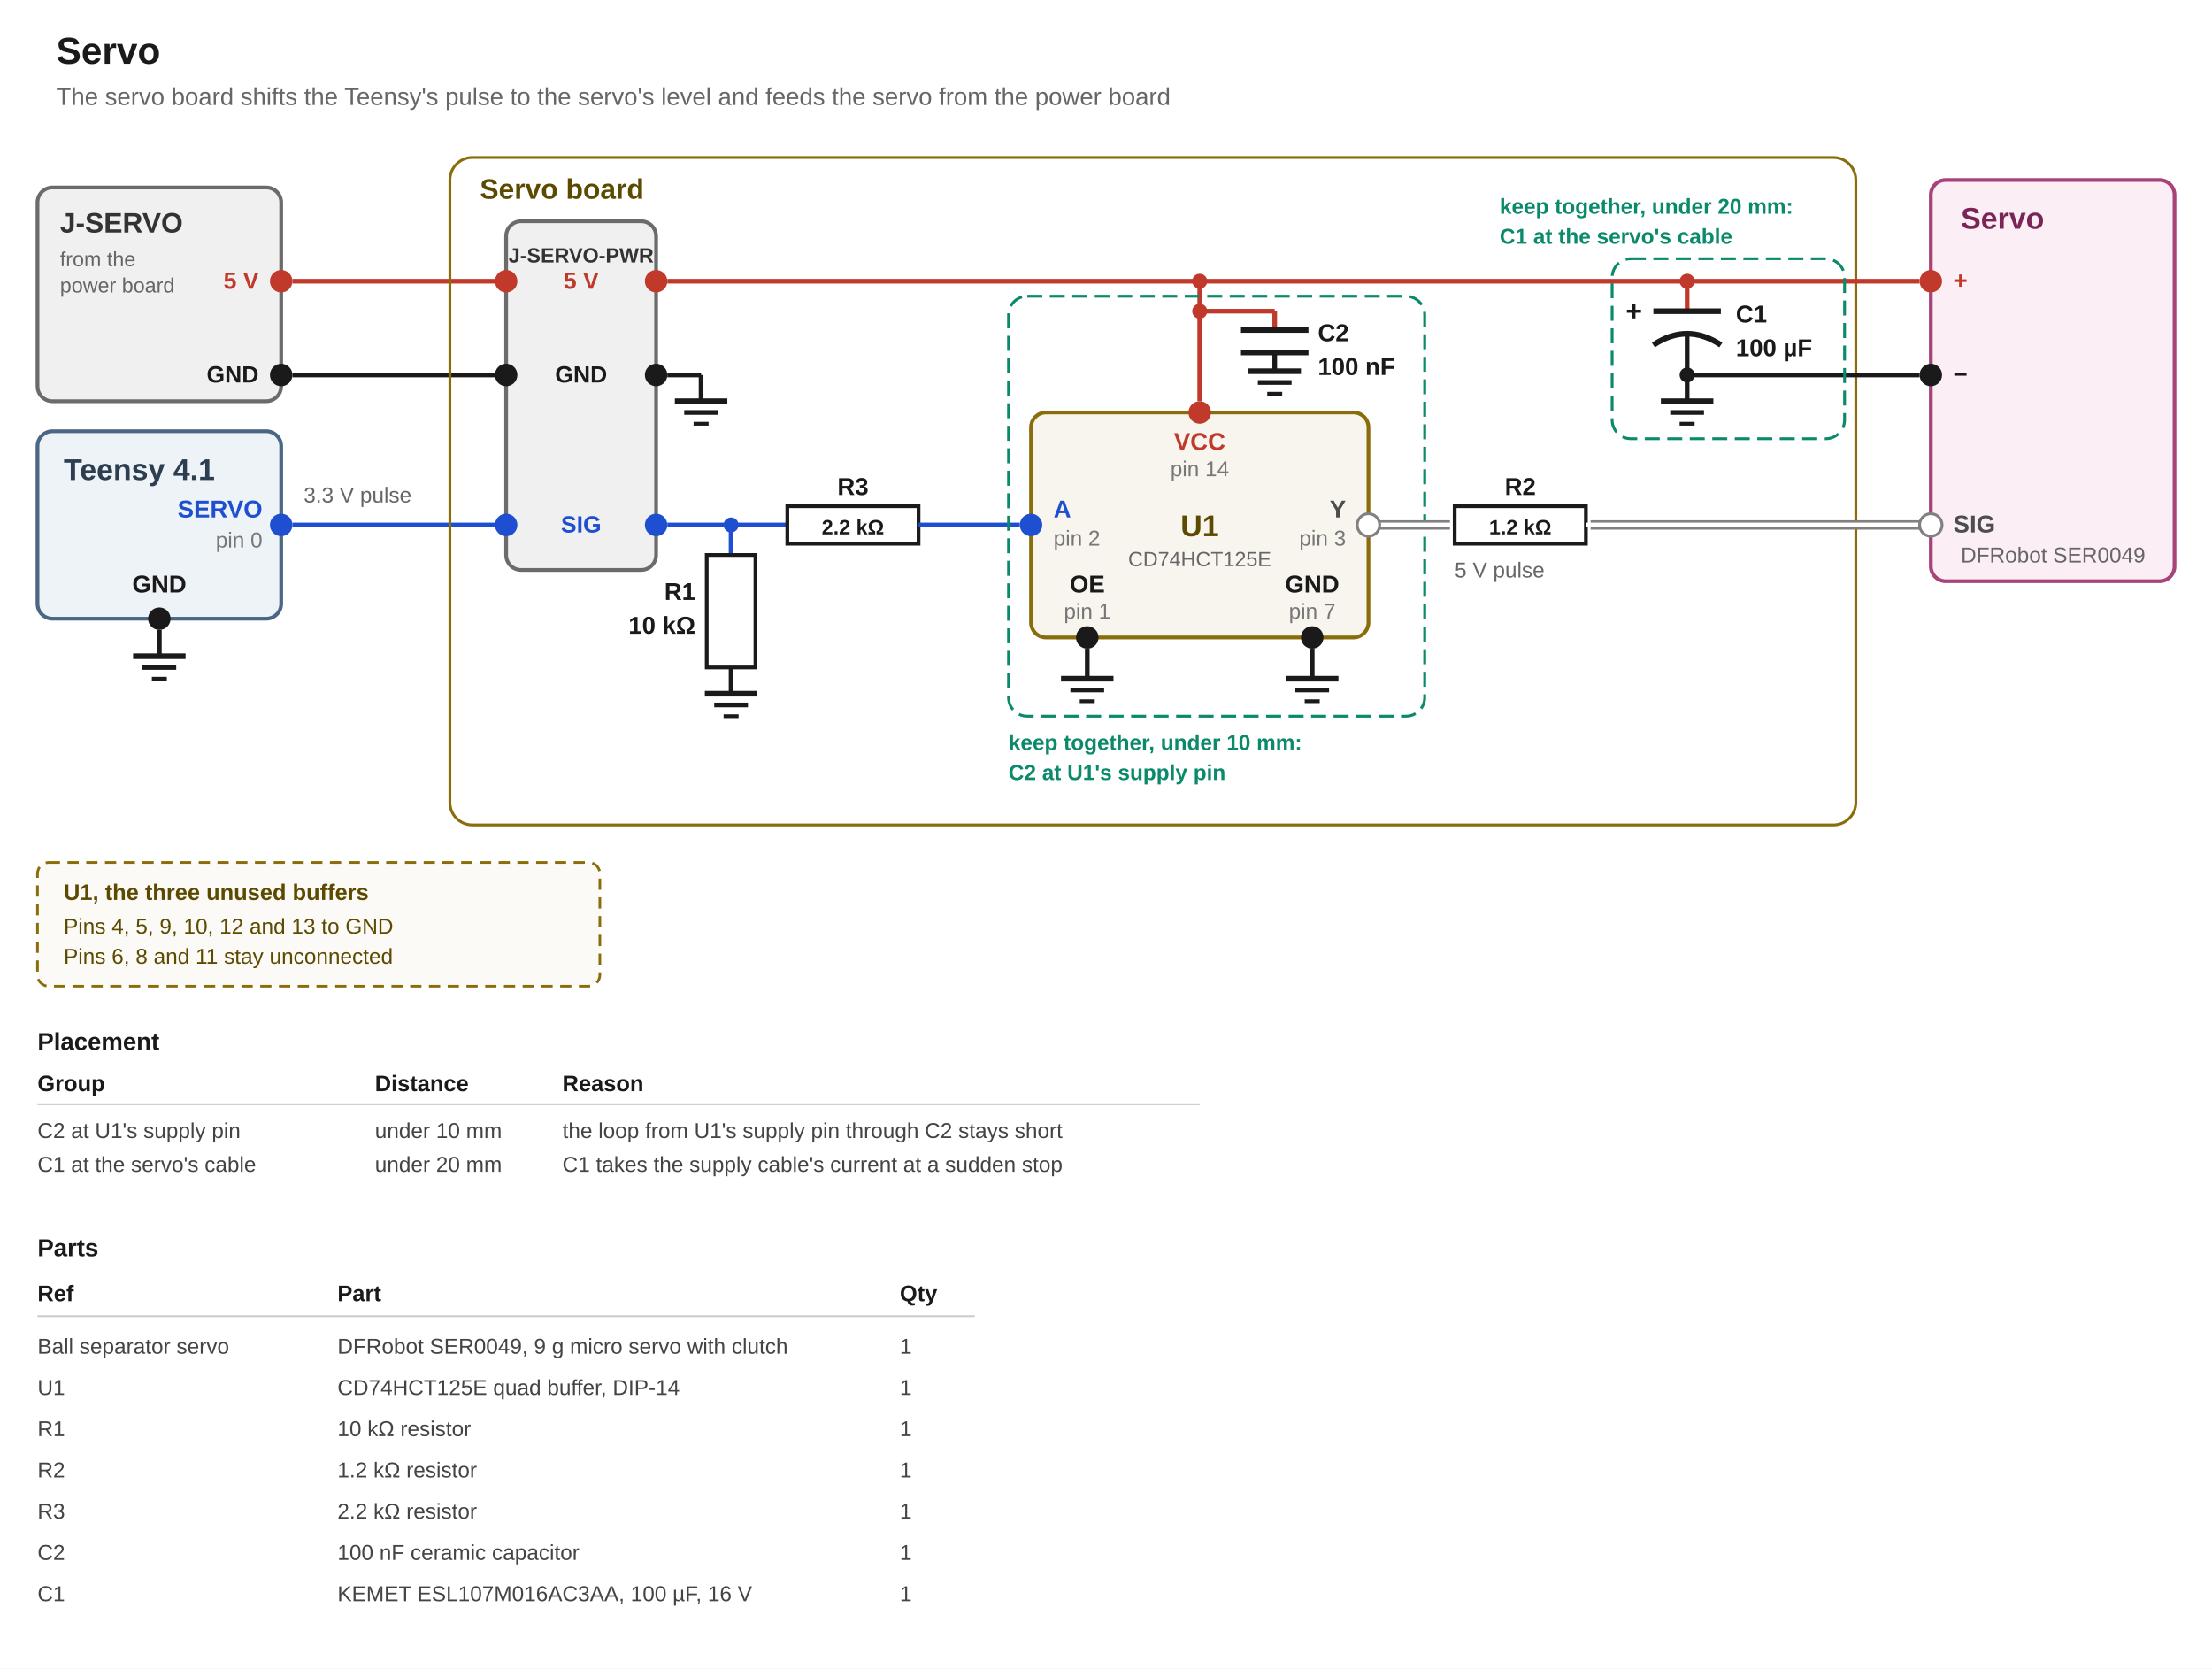
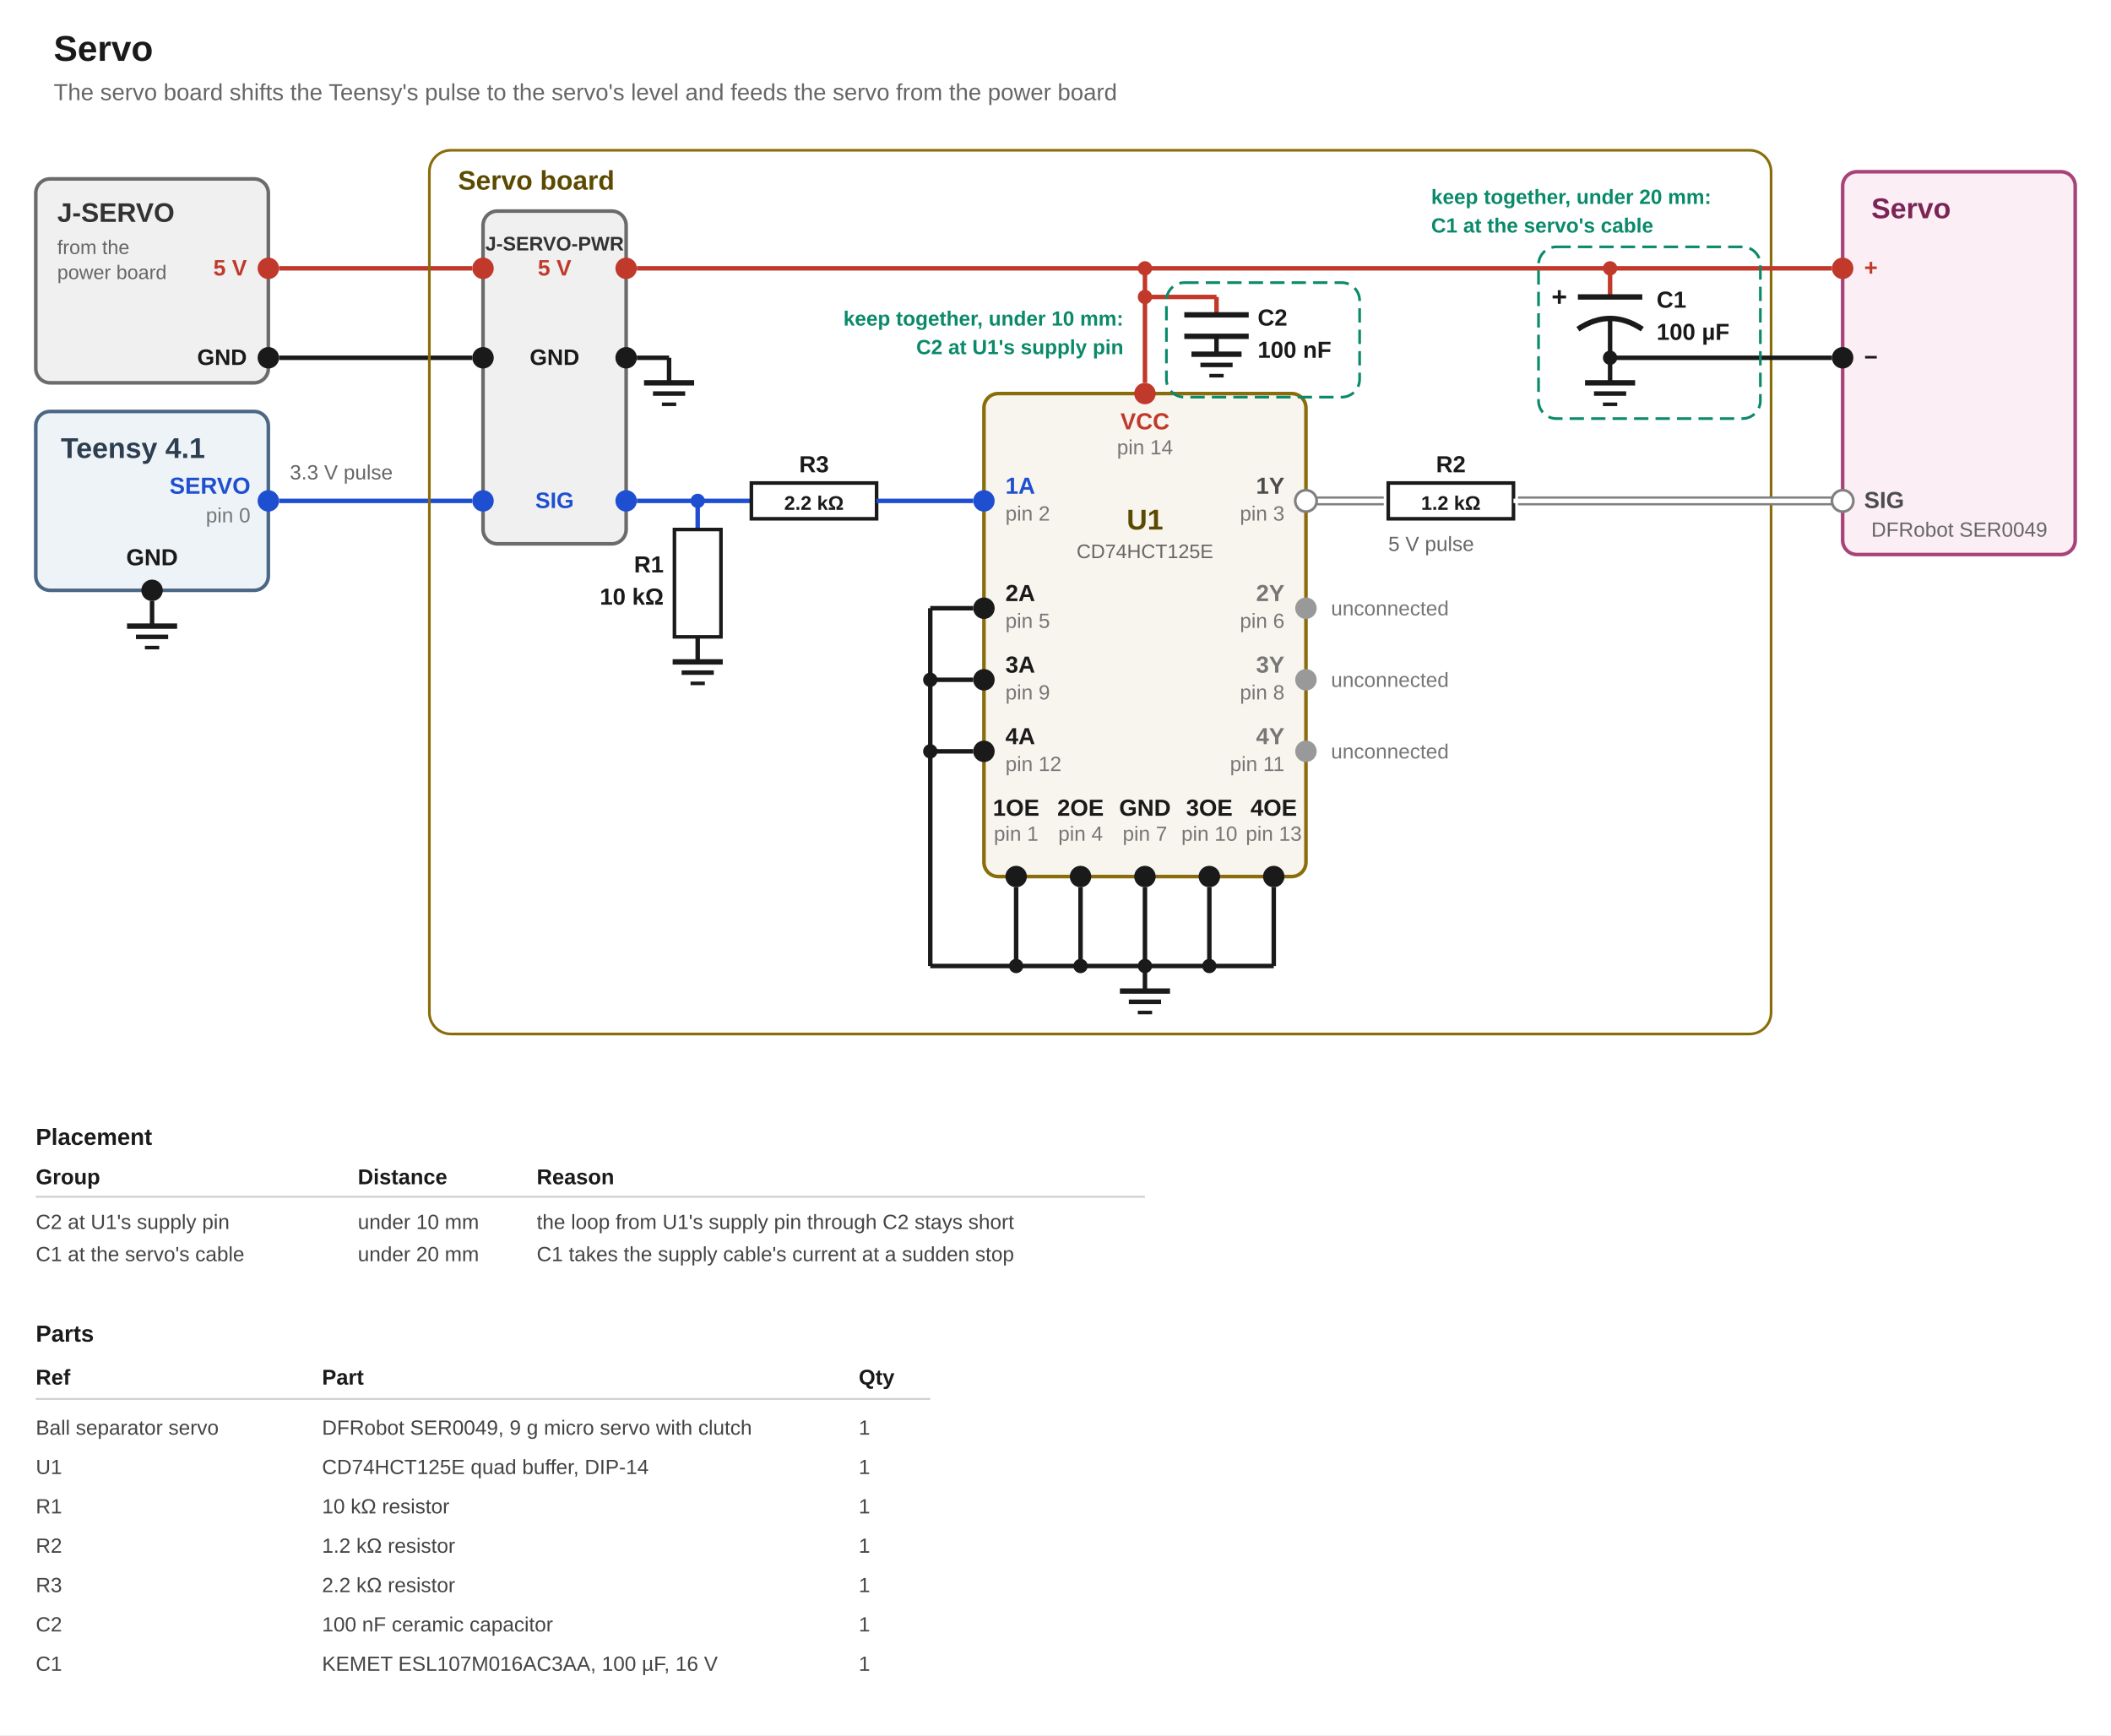
- <svg xmlns="http://www.w3.org/2000/svg" viewBox="0 0 1180 890" font-family="Segoe UI, Arial, sans-serif">
-   <rect x="0" y="0" width="1180" height="890" fill="#ffffff" />
+ <svg xmlns="http://www.w3.org/2000/svg" viewBox="0 0 1180 970" font-family="Segoe UI, Arial, sans-serif">
+   <rect x="0" y="0" width="1180" height="970" fill="#ffffff" />
  <text x="30" y="34" font-size="20" font-weight="700" fill="#1a1a1a">Servo</text>
  <text x="30" y="56" font-size="13" fill="#666">The servo board shifts the Teensy's pulse to the servo's level and feeds the servo from the power board</text>
  <rect x="20" y="100" width="130" height="114" rx="8" fill="#f0f0f0" stroke="#6b6b6b" stroke-width="2" />
  <text x="32" y="124" font-size="15" font-weight="700" fill="#333333">J-SERVO</text>
  <text x="32" y="142" font-size="11" fill="#666">from the</text>
  <text x="32" y="156" font-size="11" fill="#666">power board</text>
  <circle cx="150" cy="150" r="6" fill="#c0392b" />
  <text x="138" y="154" text-anchor="end" font-size="12.5" font-weight="700" fill="#c0392b" data-fig="v_5v">5 V</text>
  <circle cx="150" cy="200" r="6" fill="#1a1a1a" />
  <text x="138" y="204" text-anchor="end" font-size="12.5" font-weight="700" fill="#1a1a1a">GND</text>
  <rect x="20" y="230" width="130" height="100" rx="8" fill="#eef3f8" stroke="#4a6785" stroke-width="2" />
  <text x="34" y="256" font-size="16" font-weight="700" fill="#2c3e50">Teensy 4.1</text>
  <circle cx="150" cy="280" r="6" fill="#1f4fd1" />
  <text x="140" y="276" text-anchor="end" font-size="13" font-weight="700" fill="#1f4fd1">SERVO</text>
  <text x="140" y="292" text-anchor="end" font-size="11.5" fill="#777" data-pin="Servo signal">pin 0</text>
  <circle cx="85" cy="330" r="6" fill="#1a1a1a" />
  <text x="85" y="316" text-anchor="middle" font-size="13" font-weight="700" fill="#1a1a1a">GND</text>
  <line x1="85" y1="336" x2="85" y2="350" stroke="#1a1a1a" stroke-width="2.5" />
  <line x1="71" y1="350" x2="99" y2="350" stroke="#1a1a1a" stroke-width="3" />
  <line x1="76" y1="356" x2="94" y2="356" stroke="#1a1a1a" stroke-width="2.5" />
  <line x1="81" y1="362" x2="89" y2="362" stroke="#1a1a1a" stroke-width="2" />
  <line x1="156" y1="150" x2="264" y2="150" stroke="#c0392b" stroke-width="2.5" />
  <line x1="156" y1="200" x2="264" y2="200" stroke="#1a1a1a" stroke-width="2.5" />
  <line x1="156" y1="280" x2="264" y2="280" stroke="#1f4fd1" stroke-width="2.5" />
  <text x="162" y="268" font-size="11.5" fill="#666" data-fig="v_3v3">3.3 V pulse</text>
-   <rect x="240" y="84" width="750" height="356" rx="12" fill="none" stroke="#8a6d0b" stroke-width="1.5" />
+   <rect x="240" y="84" width="750" height="494" rx="12" fill="none" stroke="#8a6d0b" stroke-width="1.5" />
  <text x="256" y="106" font-size="15" font-weight="700" fill="#5c4a00">Servo board</text>
  <rect x="270" y="118" width="80" height="186" rx="8" fill="#f0f0f0" stroke="#6b6b6b" stroke-width="2" />
  <text x="310" y="140" text-anchor="middle" font-size="11" font-weight="700" fill="#333333">J-SERVO-PWR</text>
  <circle cx="270" cy="150" r="6" fill="#c0392b" />
  <circle cx="350" cy="150" r="6" fill="#c0392b" />
  <text x="310" y="154" text-anchor="middle" font-size="12.5" font-weight="700" fill="#c0392b" data-fig="v_5v">5 V</text>
  <circle cx="270" cy="200" r="6" fill="#1a1a1a" />
  <circle cx="350" cy="200" r="6" fill="#1a1a1a" />
  <text x="310" y="204" text-anchor="middle" font-size="12.5" font-weight="700" fill="#1a1a1a">GND</text>
  <circle cx="270" cy="280" r="6" fill="#1f4fd1" />
  <circle cx="350" cy="280" r="6" fill="#1f4fd1" />
  <text x="310" y="284" text-anchor="middle" font-size="12.5" font-weight="700" fill="#1f4fd1">SIG</text>
  <line x1="356" y1="200" x2="374" y2="200" stroke="#1a1a1a" stroke-width="2.5" />
  <line x1="374" y1="200" x2="374" y2="214" stroke="#1a1a1a" stroke-width="2.5" />
  <line x1="360" y1="214" x2="388" y2="214" stroke="#1a1a1a" stroke-width="3" />
  <line x1="365" y1="220" x2="383" y2="220" stroke="#1a1a1a" stroke-width="2.5" />
  <line x1="370" y1="226" x2="378" y2="226" stroke="#1a1a1a" stroke-width="2" />
  <line x1="356" y1="280" x2="420" y2="280" stroke="#1f4fd1" stroke-width="2.5" />
  <circle cx="390" cy="280" r="4" fill="#1f4fd1" />
  <line x1="390" y1="280" x2="390" y2="296" stroke="#1f4fd1" stroke-width="2.5" />
  <rect x="377" y="296" width="26" height="60" fill="#fff" stroke="#1a1a1a" stroke-width="2" />
  <text x="371" y="320" text-anchor="end" font-size="13" font-weight="700" fill="#1a1a1a">R1</text>
  <text x="371" y="338" text-anchor="end" font-size="13" font-weight="700" fill="#1a1a1a" data-fig="r_pd">10 kΩ</text>
  <line x1="390" y1="356" x2="390" y2="370" stroke="#1a1a1a" stroke-width="2.5" />
  <line x1="376" y1="370" x2="404" y2="370" stroke="#1a1a1a" stroke-width="3" />
  <line x1="381" y1="376" x2="399" y2="376" stroke="#1a1a1a" stroke-width="2.5" />
  <line x1="386" y1="382" x2="394" y2="382" stroke="#1a1a1a" stroke-width="2" />
  <rect x="420" y="270" width="70" height="20" fill="#fff" stroke="#1a1a1a" stroke-width="2" />
  <text x="455" y="264" text-anchor="middle" font-size="13" font-weight="700" fill="#1a1a1a">R3</text>
  <text x="455" y="285" text-anchor="middle" font-size="11" font-weight="700" fill="#1a1a1a" data-fig="r_in">2.2 kΩ</text>
  <line x1="490" y1="280" x2="544" y2="280" stroke="#1f4fd1" stroke-width="2.5" />
-   <rect x="550" y="220" width="180" height="120" rx="8" fill="#f8f4ee" stroke="#8a6d0b" stroke-width="2" />
-   <text x="640" y="286" text-anchor="middle" font-size="16" font-weight="700" fill="#5c4a00">U1</text>
-   <text x="640" y="302" text-anchor="middle" font-size="11" fill="#666">CD74HCT125E</text>
+   <rect x="550" y="220" width="180" height="270" rx="8" fill="#f8f4ee" stroke="#8a6d0b" stroke-width="2" />
+   <text x="640" y="296" text-anchor="middle" font-size="16" font-weight="700" fill="#5c4a00">U1</text>
+   <text x="640" y="312" text-anchor="middle" font-size="11" fill="#666">CD74HCT125E</text>
  <circle cx="640" cy="220" r="6" fill="#c0392b" />
  <text x="640" y="240" text-anchor="middle" font-size="13" font-weight="700" fill="#c0392b">VCC</text>
  <text x="640" y="254" text-anchor="middle" font-size="11.5" fill="#777">pin 14</text>
  <circle cx="550" cy="280" r="6" fill="#1f4fd1" />
-   <text x="562" y="276" font-size="13" font-weight="700" fill="#1f4fd1">A</text>
+   <text x="562" y="276" font-size="13" font-weight="700" fill="#1f4fd1">1A</text>
  <text x="562" y="291" font-size="11.5" fill="#777">pin 2</text>
-   <text x="718" y="276" text-anchor="end" font-size="13" font-weight="700" fill="#4d4d4d">Y</text>
+   <text x="718" y="276" text-anchor="end" font-size="13" font-weight="700" fill="#4d4d4d">1Y</text>
  <text x="718" y="291" text-anchor="end" font-size="11.5" fill="#777">pin 3</text>
-   <circle cx="580" cy="340" r="6" fill="#1a1a1a" />
-   <text x="580" y="316" text-anchor="middle" font-size="13" font-weight="700" fill="#1a1a1a">OE</text>
-   <text x="580" y="330" text-anchor="middle" font-size="11.5" fill="#777">pin 1</text>
-   <circle cx="700" cy="340" r="6" fill="#1a1a1a" />
-   <text x="700" y="316" text-anchor="middle" font-size="13" font-weight="700" fill="#1a1a1a">GND</text>
-   <text x="700" y="330" text-anchor="middle" font-size="11.5" fill="#777">pin 7</text>
-   <line x1="580" y1="346" x2="580" y2="362" stroke="#1a1a1a" stroke-width="2.5" />
-   <line x1="566" y1="362" x2="594" y2="362" stroke="#1a1a1a" stroke-width="3" />
-   <line x1="571" y1="368" x2="589" y2="368" stroke="#1a1a1a" stroke-width="2.5" />
-   <line x1="576" y1="374" x2="584" y2="374" stroke="#1a1a1a" stroke-width="2" />
-   <line x1="700" y1="346" x2="700" y2="362" stroke="#1a1a1a" stroke-width="2.5" />
-   <line x1="686" y1="362" x2="714" y2="362" stroke="#1a1a1a" stroke-width="3" />
-   <line x1="691" y1="368" x2="709" y2="368" stroke="#1a1a1a" stroke-width="2.5" />
-   <line x1="696" y1="374" x2="704" y2="374" stroke="#1a1a1a" stroke-width="2" />
+   <circle cx="550" cy="340" r="6" fill="#1a1a1a" />
+   <text x="562" y="336" font-size="13" font-weight="700" fill="#1a1a1a">2A</text>
+   <text x="562" y="351" font-size="11.5" fill="#777">pin 5</text>
+   <line x1="544" y1="340" x2="520" y2="340" stroke="#1a1a1a" stroke-width="2.5" />
+   <circle cx="730" cy="340" r="6" fill="#999" />
+   <text x="718" y="336" text-anchor="end" font-size="13" font-weight="700" fill="#777">2Y</text>
+   <text x="718" y="351" text-anchor="end" font-size="11.5" fill="#777">pin 6</text>
+   <text x="744" y="344" font-size="11.5" fill="#777">unconnected</text>
+   <circle cx="550" cy="380" r="6" fill="#1a1a1a" />
+   <text x="562" y="376" font-size="13" font-weight="700" fill="#1a1a1a">3A</text>
+   <text x="562" y="391" font-size="11.5" fill="#777">pin 9</text>
+   <line x1="544" y1="380" x2="520" y2="380" stroke="#1a1a1a" stroke-width="2.5" />
+   <circle cx="730" cy="380" r="6" fill="#999" />
+   <text x="718" y="376" text-anchor="end" font-size="13" font-weight="700" fill="#777">3Y</text>
+   <text x="718" y="391" text-anchor="end" font-size="11.5" fill="#777">pin 8</text>
+   <text x="744" y="384" font-size="11.5" fill="#777">unconnected</text>
+   <circle cx="520" cy="380" r="4" fill="#1a1a1a" />
+   <circle cx="550" cy="420" r="6" fill="#1a1a1a" />
+   <text x="562" y="416" font-size="13" font-weight="700" fill="#1a1a1a">4A</text>
+   <text x="562" y="431" font-size="11.5" fill="#777">pin 12</text>
+   <line x1="544" y1="420" x2="520" y2="420" stroke="#1a1a1a" stroke-width="2.5" />
+   <circle cx="730" cy="420" r="6" fill="#999" />
+   <text x="718" y="416" text-anchor="end" font-size="13" font-weight="700" fill="#777">4Y</text>
+   <text x="718" y="431" text-anchor="end" font-size="11.5" fill="#777">pin 11</text>
+   <text x="744" y="424" font-size="11.5" fill="#777">unconnected</text>
+   <circle cx="520" cy="420" r="4" fill="#1a1a1a" />
+   <line x1="520" y1="340" x2="520" y2="540" stroke="#1a1a1a" stroke-width="2.5" />
+   <line x1="520" y1="540" x2="712" y2="540" stroke="#1a1a1a" stroke-width="2.5" />
+   <circle cx="568" cy="490" r="6" fill="#1a1a1a" />
+   <text x="568" y="456" text-anchor="middle" font-size="13" font-weight="700" fill="#1a1a1a">1OE</text>
+   <text x="568" y="470" text-anchor="middle" font-size="11.5" fill="#777">pin 1</text>
+   <line x1="568" y1="496" x2="568" y2="540" stroke="#1a1a1a" stroke-width="2.5" />
+   <circle cx="568" cy="540" r="4" fill="#1a1a1a" />
+   <circle cx="604" cy="490" r="6" fill="#1a1a1a" />
+   <text x="604" y="456" text-anchor="middle" font-size="13" font-weight="700" fill="#1a1a1a">2OE</text>
+   <text x="604" y="470" text-anchor="middle" font-size="11.5" fill="#777">pin 4</text>
+   <line x1="604" y1="496" x2="604" y2="540" stroke="#1a1a1a" stroke-width="2.5" />
+   <circle cx="604" cy="540" r="4" fill="#1a1a1a" />
+   <circle cx="640" cy="490" r="6" fill="#1a1a1a" />
+   <text x="640" y="456" text-anchor="middle" font-size="13" font-weight="700" fill="#1a1a1a">GND</text>
+   <text x="640" y="470" text-anchor="middle" font-size="11.5" fill="#777">pin 7</text>
+   <line x1="640" y1="496" x2="640" y2="540" stroke="#1a1a1a" stroke-width="2.5" />
+   <circle cx="640" cy="540" r="4" fill="#1a1a1a" />
+   <circle cx="676" cy="490" r="6" fill="#1a1a1a" />
+   <text x="676" y="456" text-anchor="middle" font-size="13" font-weight="700" fill="#1a1a1a">3OE</text>
+   <text x="676" y="470" text-anchor="middle" font-size="11.5" fill="#777">pin 10</text>
+   <line x1="676" y1="496" x2="676" y2="540" stroke="#1a1a1a" stroke-width="2.5" />
+   <circle cx="676" cy="540" r="4" fill="#1a1a1a" />
+   <circle cx="712" cy="490" r="6" fill="#1a1a1a" />
+   <text x="712" y="456" text-anchor="middle" font-size="13" font-weight="700" fill="#1a1a1a">4OE</text>
+   <text x="712" y="470" text-anchor="middle" font-size="11.5" fill="#777">pin 13</text>
+   <line x1="712" y1="496" x2="712" y2="540" stroke="#1a1a1a" stroke-width="2.5" />
+   <line x1="640" y1="540" x2="640" y2="554" stroke="#1a1a1a" stroke-width="2.5" />
+   <line x1="626" y1="554" x2="654" y2="554" stroke="#1a1a1a" stroke-width="3" />
+   <line x1="631" y1="560" x2="649" y2="560" stroke="#1a1a1a" stroke-width="2.5" />
+   <line x1="636" y1="566" x2="644" y2="566" stroke="#1a1a1a" stroke-width="2" />
  <line x1="356" y1="150" x2="1024" y2="150" stroke="#c0392b" stroke-width="2.5" />
  <circle cx="640" cy="150" r="4" fill="#c0392b" />
  <line x1="640" y1="150" x2="640" y2="214" stroke="#c0392b" stroke-width="2.5" />
  <circle cx="640" cy="166" r="4" fill="#c0392b" />
  <line x1="640" y1="166" x2="680" y2="166" stroke="#c0392b" stroke-width="2.5" />
  <line x1="680" y1="166" x2="680" y2="176" stroke="#c0392b" stroke-width="2.5" />
  <line x1="662" y1="176" x2="698" y2="176" stroke="#1a1a1a" stroke-width="3" />
  <line x1="662" y1="188" x2="698" y2="188" stroke="#1a1a1a" stroke-width="3" />
  <line x1="680" y1="188" x2="680" y2="198" stroke="#1a1a1a" stroke-width="2.5" />
  <line x1="666" y1="198" x2="694" y2="198" stroke="#1a1a1a" stroke-width="3" />
  <line x1="671" y1="204" x2="689" y2="204" stroke="#1a1a1a" stroke-width="2.5" />
  <line x1="676" y1="210" x2="684" y2="210" stroke="#1a1a1a" stroke-width="2" />
  <text x="703" y="182" font-size="13" font-weight="700" fill="#1a1a1a">C2</text>
  <text x="703" y="200" font-size="13" font-weight="700" fill="#1a1a1a" data-fig="c_bypass">100 nF</text>
-   <rect x="538" y="158" width="222" height="224" rx="10" fill="none" stroke="#0a8a6a" stroke-width="1.5" stroke-dasharray="8 4" />
-   <text x="538" y="400" font-size="11.5" font-weight="700" fill="#0a8a6a" data-fig="place_bypass">keep together, under 10 mm:</text>
-   <text x="538" y="416" font-size="11.5" font-weight="700" fill="#0a8a6a">C2 at U1's supply pin</text>
+   <rect x="652" y="158" width="108" height="64" rx="10" fill="none" stroke="#0a8a6a" stroke-width="1.5" stroke-dasharray="8 4" />
+   <text x="628" y="182" text-anchor="end" font-size="11.5" font-weight="700" fill="#0a8a6a" data-fig="place_bypass">keep together, under 10 mm:</text>
+   <text x="628" y="198" text-anchor="end" font-size="11.5" font-weight="700" fill="#0a8a6a">C2 at U1's supply pin</text>
  <line x1="736" y1="280" x2="773.5" y2="280" stroke="#808080" stroke-width="5" />
  <line x1="736" y1="280" x2="776" y2="280" stroke="#ffffff" stroke-width="2.5" />
  <rect x="776" y="270" width="70" height="20" fill="#fff" stroke="#1a1a1a" stroke-width="2" />
  <text x="811" y="264" text-anchor="middle" font-size="13" font-weight="700" fill="#1a1a1a">R2</text>
  <text x="811" y="285" text-anchor="middle" font-size="11" font-weight="700" fill="#1a1a1a" data-fig="r_series">1.2 kΩ</text>
  <line x1="848.5" y1="280" x2="1024" y2="280" stroke="#808080" stroke-width="5" />
  <line x1="846" y1="280" x2="1024" y2="280" stroke="#ffffff" stroke-width="2.5" />
  <text x="776" y="308" font-size="11.5" fill="#666" data-fig="v_5v">5 V pulse</text>
  <circle cx="900" cy="150" r="4" fill="#c0392b" />
  <line x1="900" y1="150" x2="900" y2="166" stroke="#c0392b" stroke-width="2.5" />
  <line x1="882" y1="166" x2="918" y2="166" stroke="#1a1a1a" stroke-width="3" />
  <path d="M 882 184 Q 900 172 918 184" fill="none" stroke="#1a1a1a" stroke-width="3" />
  <text x="876" y="171" text-anchor="end" font-size="15" font-weight="700" fill="#1a1a1a">+</text>
  <line x1="900" y1="178" x2="900" y2="214" stroke="#1a1a1a" stroke-width="2.5" />
  <circle cx="900" cy="200" r="4" fill="#1a1a1a" />
  <line x1="886" y1="214" x2="914" y2="214" stroke="#1a1a1a" stroke-width="3" />
  <line x1="891" y1="220" x2="909" y2="220" stroke="#1a1a1a" stroke-width="2.5" />
  <line x1="896" y1="226" x2="904" y2="226" stroke="#1a1a1a" stroke-width="2" />
  <line x1="900" y1="200" x2="1024" y2="200" stroke="#1a1a1a" stroke-width="2.5" />
  <text x="926" y="172" font-size="13" font-weight="700" fill="#1a1a1a">C1</text>
  <text x="926" y="190" font-size="13" font-weight="700" fill="#1a1a1a" data-fig="c_c1">100 µF</text>
  <rect x="860" y="138" width="124" height="96" rx="10" fill="none" stroke="#0a8a6a" stroke-width="1.5" stroke-dasharray="8 4" />
  <text x="800" y="114" font-size="11.5" font-weight="700" fill="#0a8a6a" data-fig="place_bulk">keep together, under 20 mm:</text>
  <text x="800" y="130" font-size="11.5" font-weight="700" fill="#0a8a6a">C1 at the servo's cable</text>
  <rect x="1030" y="96" width="130" height="214" rx="8" fill="#fbeef5" stroke="#a8437a" stroke-width="2" />
  <text x="1046" y="122" font-size="16" font-weight="700" fill="#7a2556">Servo</text>
  <text x="1046" y="300" font-size="11.5" fill="#666">DFRobot SER0049</text>
  <circle cx="1030" cy="150" r="6" fill="#c0392b" />
  <text x="1042" y="154" font-size="13" font-weight="700" fill="#c0392b">+</text>
  <circle cx="1030" cy="200" r="6" fill="#1a1a1a" />
  <text x="1042" y="204" font-size="13" font-weight="700" fill="#1a1a1a">−</text>
  <text x="1042" y="284" font-size="13" font-weight="700" fill="#4d4d4d">SIG</text>
-   <rect x="20" y="460" width="300" height="66" rx="6" fill="#fbfaf7" stroke="#8a6d0b" stroke-width="1.4" stroke-dasharray="6 4" />
-   <text x="34" y="480" font-size="12" font-weight="700" fill="#5c4a00">U1, the three unused buffers</text>
-   <text x="34" y="498" font-size="11.5" fill="#5c4a00">Pins 4, 5, 9, 10, 12 and 13 to GND</text>
-   <text x="34" y="514" font-size="11.5" fill="#5c4a00">Pins 6, 8 and 11 stay unconnected</text>
-   <text x="20" y="560" font-size="13" font-weight="700" fill="#1a1a1a">Placement</text>
-   <text x="20" y="582" font-size="12" font-weight="700" fill="#1a1a1a">Group</text>
-   <text x="200" y="582" font-size="12" font-weight="700" fill="#1a1a1a">Distance</text>
-   <text x="300" y="582" font-size="12" font-weight="700" fill="#1a1a1a">Reason</text>
-   <line x1="20" y1="589" x2="640" y2="589" stroke="#ccc" stroke-width="1" />
-   <text x="20" y="607" font-size="11.5" fill="#444">C2 at U1's supply pin</text>
-   <text x="200" y="607" font-size="11.5" fill="#444" data-fig="place_bypass">under 10 mm</text>
-   <text x="300" y="607" font-size="11.5" fill="#444">the loop from U1's supply pin through C2 stays short</text>
-   <text x="20" y="625" font-size="11.5" fill="#444">C1 at the servo's cable</text>
-   <text x="200" y="625" font-size="11.5" fill="#444" data-fig="place_bulk">under 20 mm</text>
-   <text x="300" y="625" font-size="11.5" fill="#444">C1 takes the supply cable's current at a sudden stop</text>
-   <text x="20" y="670" font-size="13" font-weight="700" fill="#1a1a1a">Parts</text>
-   <text x="20" y="694" font-size="12" font-weight="700" fill="#1a1a1a">Ref</text>
-   <text x="180" y="694" font-size="12" font-weight="700" fill="#1a1a1a">Part</text>
-   <text x="480" y="694" font-size="12" font-weight="700" fill="#1a1a1a">Qty</text>
-   <line x1="20" y1="702" x2="520" y2="702" stroke="#ccc" stroke-width="1" />
-   <text x="20" y="722" font-size="11.5" fill="#444">Ball separator servo</text>
-   <text x="180" y="722" font-size="11.5" fill="#444">DFRobot SER0049, 9 g micro servo with clutch</text>
-   <text x="480" y="722" font-size="11.5" fill="#444">1</text>
-   <text x="20" y="744" font-size="11.5" fill="#444">U1</text>
-   <text x="180" y="744" font-size="11.5" fill="#444">CD74HCT125E quad buffer, DIP-14</text>
-   <text x="480" y="744" font-size="11.5" fill="#444">1</text>
-   <text x="20" y="766" font-size="11.5" fill="#444">R1</text>
-   <text x="180" y="766" font-size="11.5" fill="#444" data-fig="r_pd">10 kΩ resistor</text>
-   <text x="480" y="766" font-size="11.5" fill="#444">1</text>
-   <text x="20" y="788" font-size="11.5" fill="#444">R2</text>
-   <text x="180" y="788" font-size="11.5" fill="#444" data-fig="r_series">1.2 kΩ resistor</text>
-   <text x="480" y="788" font-size="11.5" fill="#444">1</text>
-   <text x="20" y="810" font-size="11.5" fill="#444">R3</text>
-   <text x="180" y="810" font-size="11.5" fill="#444" data-fig="r_in">2.2 kΩ resistor</text>
-   <text x="480" y="810" font-size="11.5" fill="#444">1</text>
-   <text x="20" y="832" font-size="11.5" fill="#444">C2</text>
-   <text x="180" y="832" font-size="11.5" fill="#444" data-fig="c_bypass">100 nF ceramic capacitor</text>
-   <text x="480" y="832" font-size="11.5" fill="#444">1</text>
-   <text x="20" y="854" font-size="11.5" fill="#444">C1</text>
-   <text x="180" y="854" font-size="11.5" fill="#444" data-fig="c_c1 v_c1_rating">KEMET ESL107M016AC3AA, 100 µF, 16 V</text>
-   <text x="480" y="854" font-size="11.5" fill="#444">1</text>
+   <text x="20" y="640" font-size="13" font-weight="700" fill="#1a1a1a">Placement</text>
+   <text x="20" y="662" font-size="12" font-weight="700" fill="#1a1a1a">Group</text>
+   <text x="200" y="662" font-size="12" font-weight="700" fill="#1a1a1a">Distance</text>
+   <text x="300" y="662" font-size="12" font-weight="700" fill="#1a1a1a">Reason</text>
+   <line x1="20" y1="669" x2="640" y2="669" stroke="#ccc" stroke-width="1" />
+   <text x="20" y="687" font-size="11.5" fill="#444">C2 at U1's supply pin</text>
+   <text x="200" y="687" font-size="11.5" fill="#444" data-fig="place_bypass">under 10 mm</text>
+   <text x="300" y="687" font-size="11.5" fill="#444">the loop from U1's supply pin through C2 stays short</text>
+   <text x="20" y="705" font-size="11.5" fill="#444">C1 at the servo's cable</text>
+   <text x="200" y="705" font-size="11.5" fill="#444" data-fig="place_bulk">under 20 mm</text>
+   <text x="300" y="705" font-size="11.5" fill="#444">C1 takes the supply cable's current at a sudden stop</text>
+   <text x="20" y="750" font-size="13" font-weight="700" fill="#1a1a1a">Parts</text>
+   <text x="20" y="774" font-size="12" font-weight="700" fill="#1a1a1a">Ref</text>
+   <text x="180" y="774" font-size="12" font-weight="700" fill="#1a1a1a">Part</text>
+   <text x="480" y="774" font-size="12" font-weight="700" fill="#1a1a1a">Qty</text>
+   <line x1="20" y1="782" x2="520" y2="782" stroke="#ccc" stroke-width="1" />
+   <text x="20" y="802" font-size="11.5" fill="#444">Ball separator servo</text>
+   <text x="180" y="802" font-size="11.5" fill="#444">DFRobot SER0049, 9 g micro servo with clutch</text>
+   <text x="480" y="802" font-size="11.5" fill="#444">1</text>
+   <text x="20" y="824" font-size="11.5" fill="#444">U1</text>
+   <text x="180" y="824" font-size="11.5" fill="#444">CD74HCT125E quad buffer, DIP-14</text>
+   <text x="480" y="824" font-size="11.5" fill="#444">1</text>
+   <text x="20" y="846" font-size="11.5" fill="#444">R1</text>
+   <text x="180" y="846" font-size="11.5" fill="#444" data-fig="r_pd">10 kΩ resistor</text>
+   <text x="480" y="846" font-size="11.5" fill="#444">1</text>
+   <text x="20" y="868" font-size="11.5" fill="#444">R2</text>
+   <text x="180" y="868" font-size="11.5" fill="#444" data-fig="r_series">1.2 kΩ resistor</text>
+   <text x="480" y="868" font-size="11.5" fill="#444">1</text>
+   <text x="20" y="890" font-size="11.5" fill="#444">R3</text>
+   <text x="180" y="890" font-size="11.5" fill="#444" data-fig="r_in">2.2 kΩ resistor</text>
+   <text x="480" y="890" font-size="11.5" fill="#444">1</text>
+   <text x="20" y="912" font-size="11.5" fill="#444">C2</text>
+   <text x="180" y="912" font-size="11.5" fill="#444" data-fig="c_bypass">100 nF ceramic capacitor</text>
+   <text x="480" y="912" font-size="11.5" fill="#444">1</text>
+   <text x="20" y="934" font-size="11.5" fill="#444">C1</text>
+   <text x="180" y="934" font-size="11.5" fill="#444" data-fig="c_c1 v_c1_rating">KEMET ESL107M016AC3AA, 100 µF, 16 V</text>
+   <text x="480" y="934" font-size="11.5" fill="#444">1</text>
  <circle cx="730" cy="280" r="6" fill="#ffffff" stroke="#808080" stroke-width="1.5" />
  <circle cx="1030" cy="280" r="6" fill="#ffffff" stroke="#808080" stroke-width="1.5" />
</svg>
